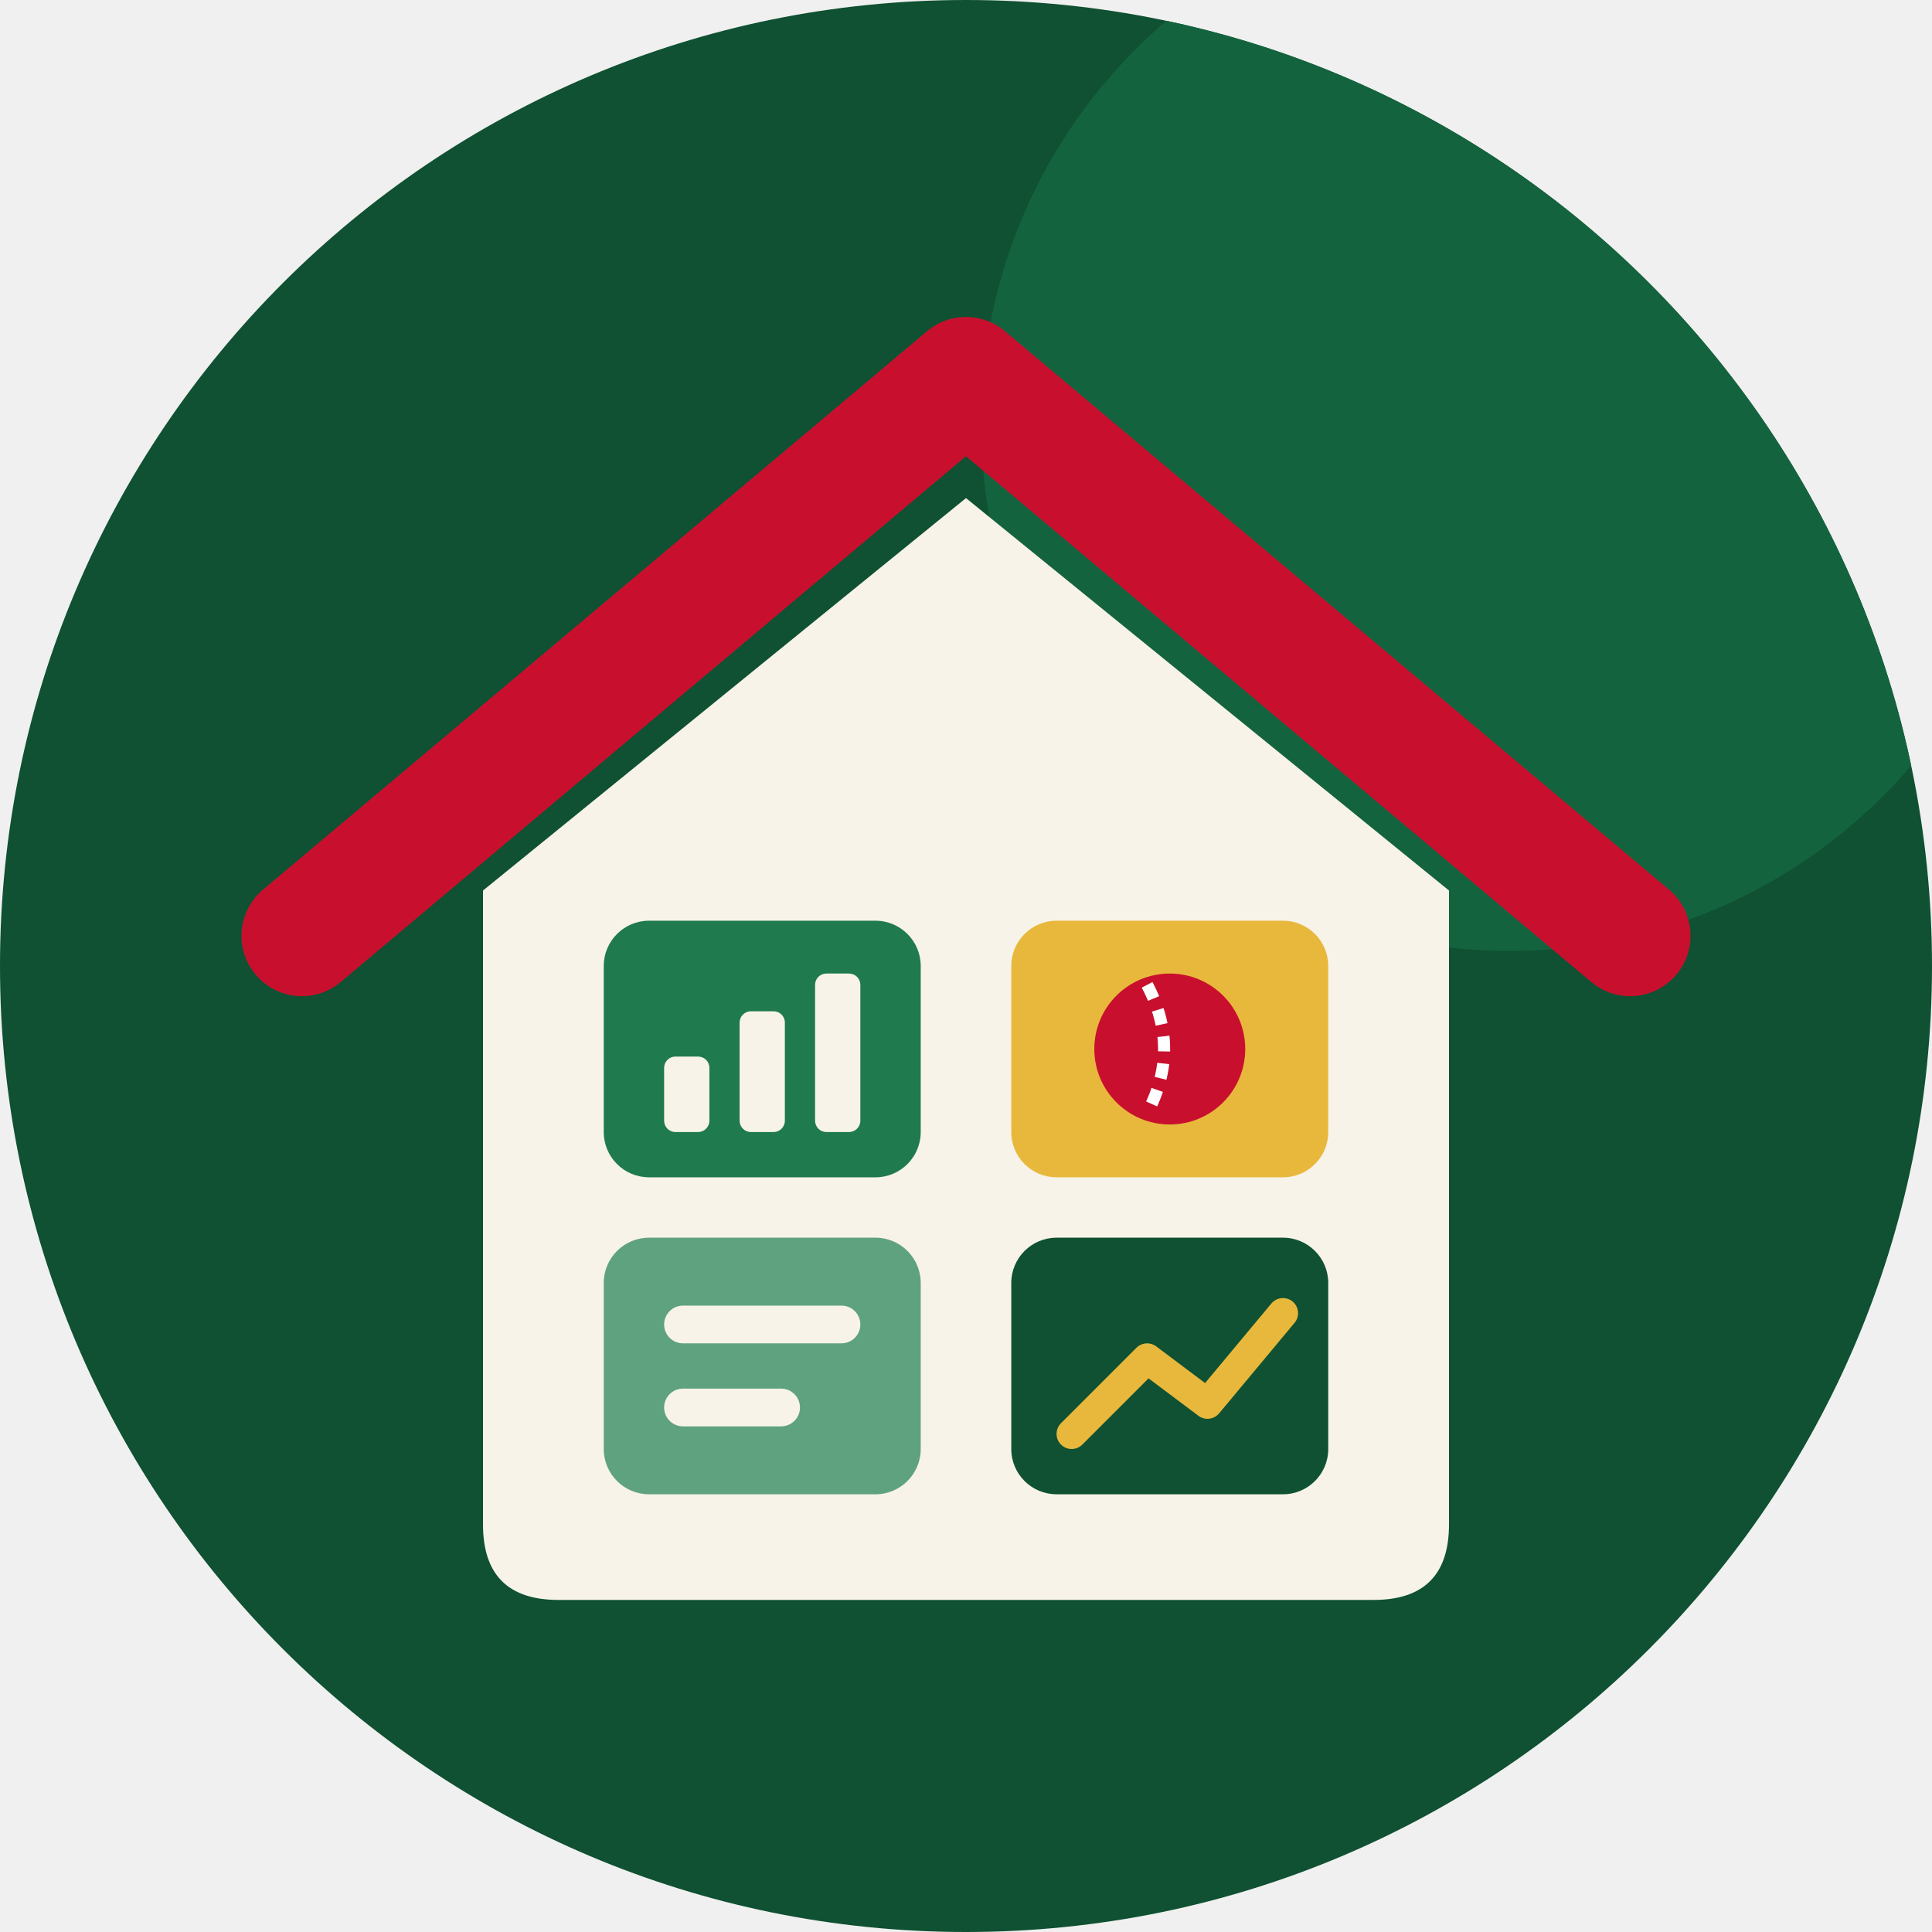
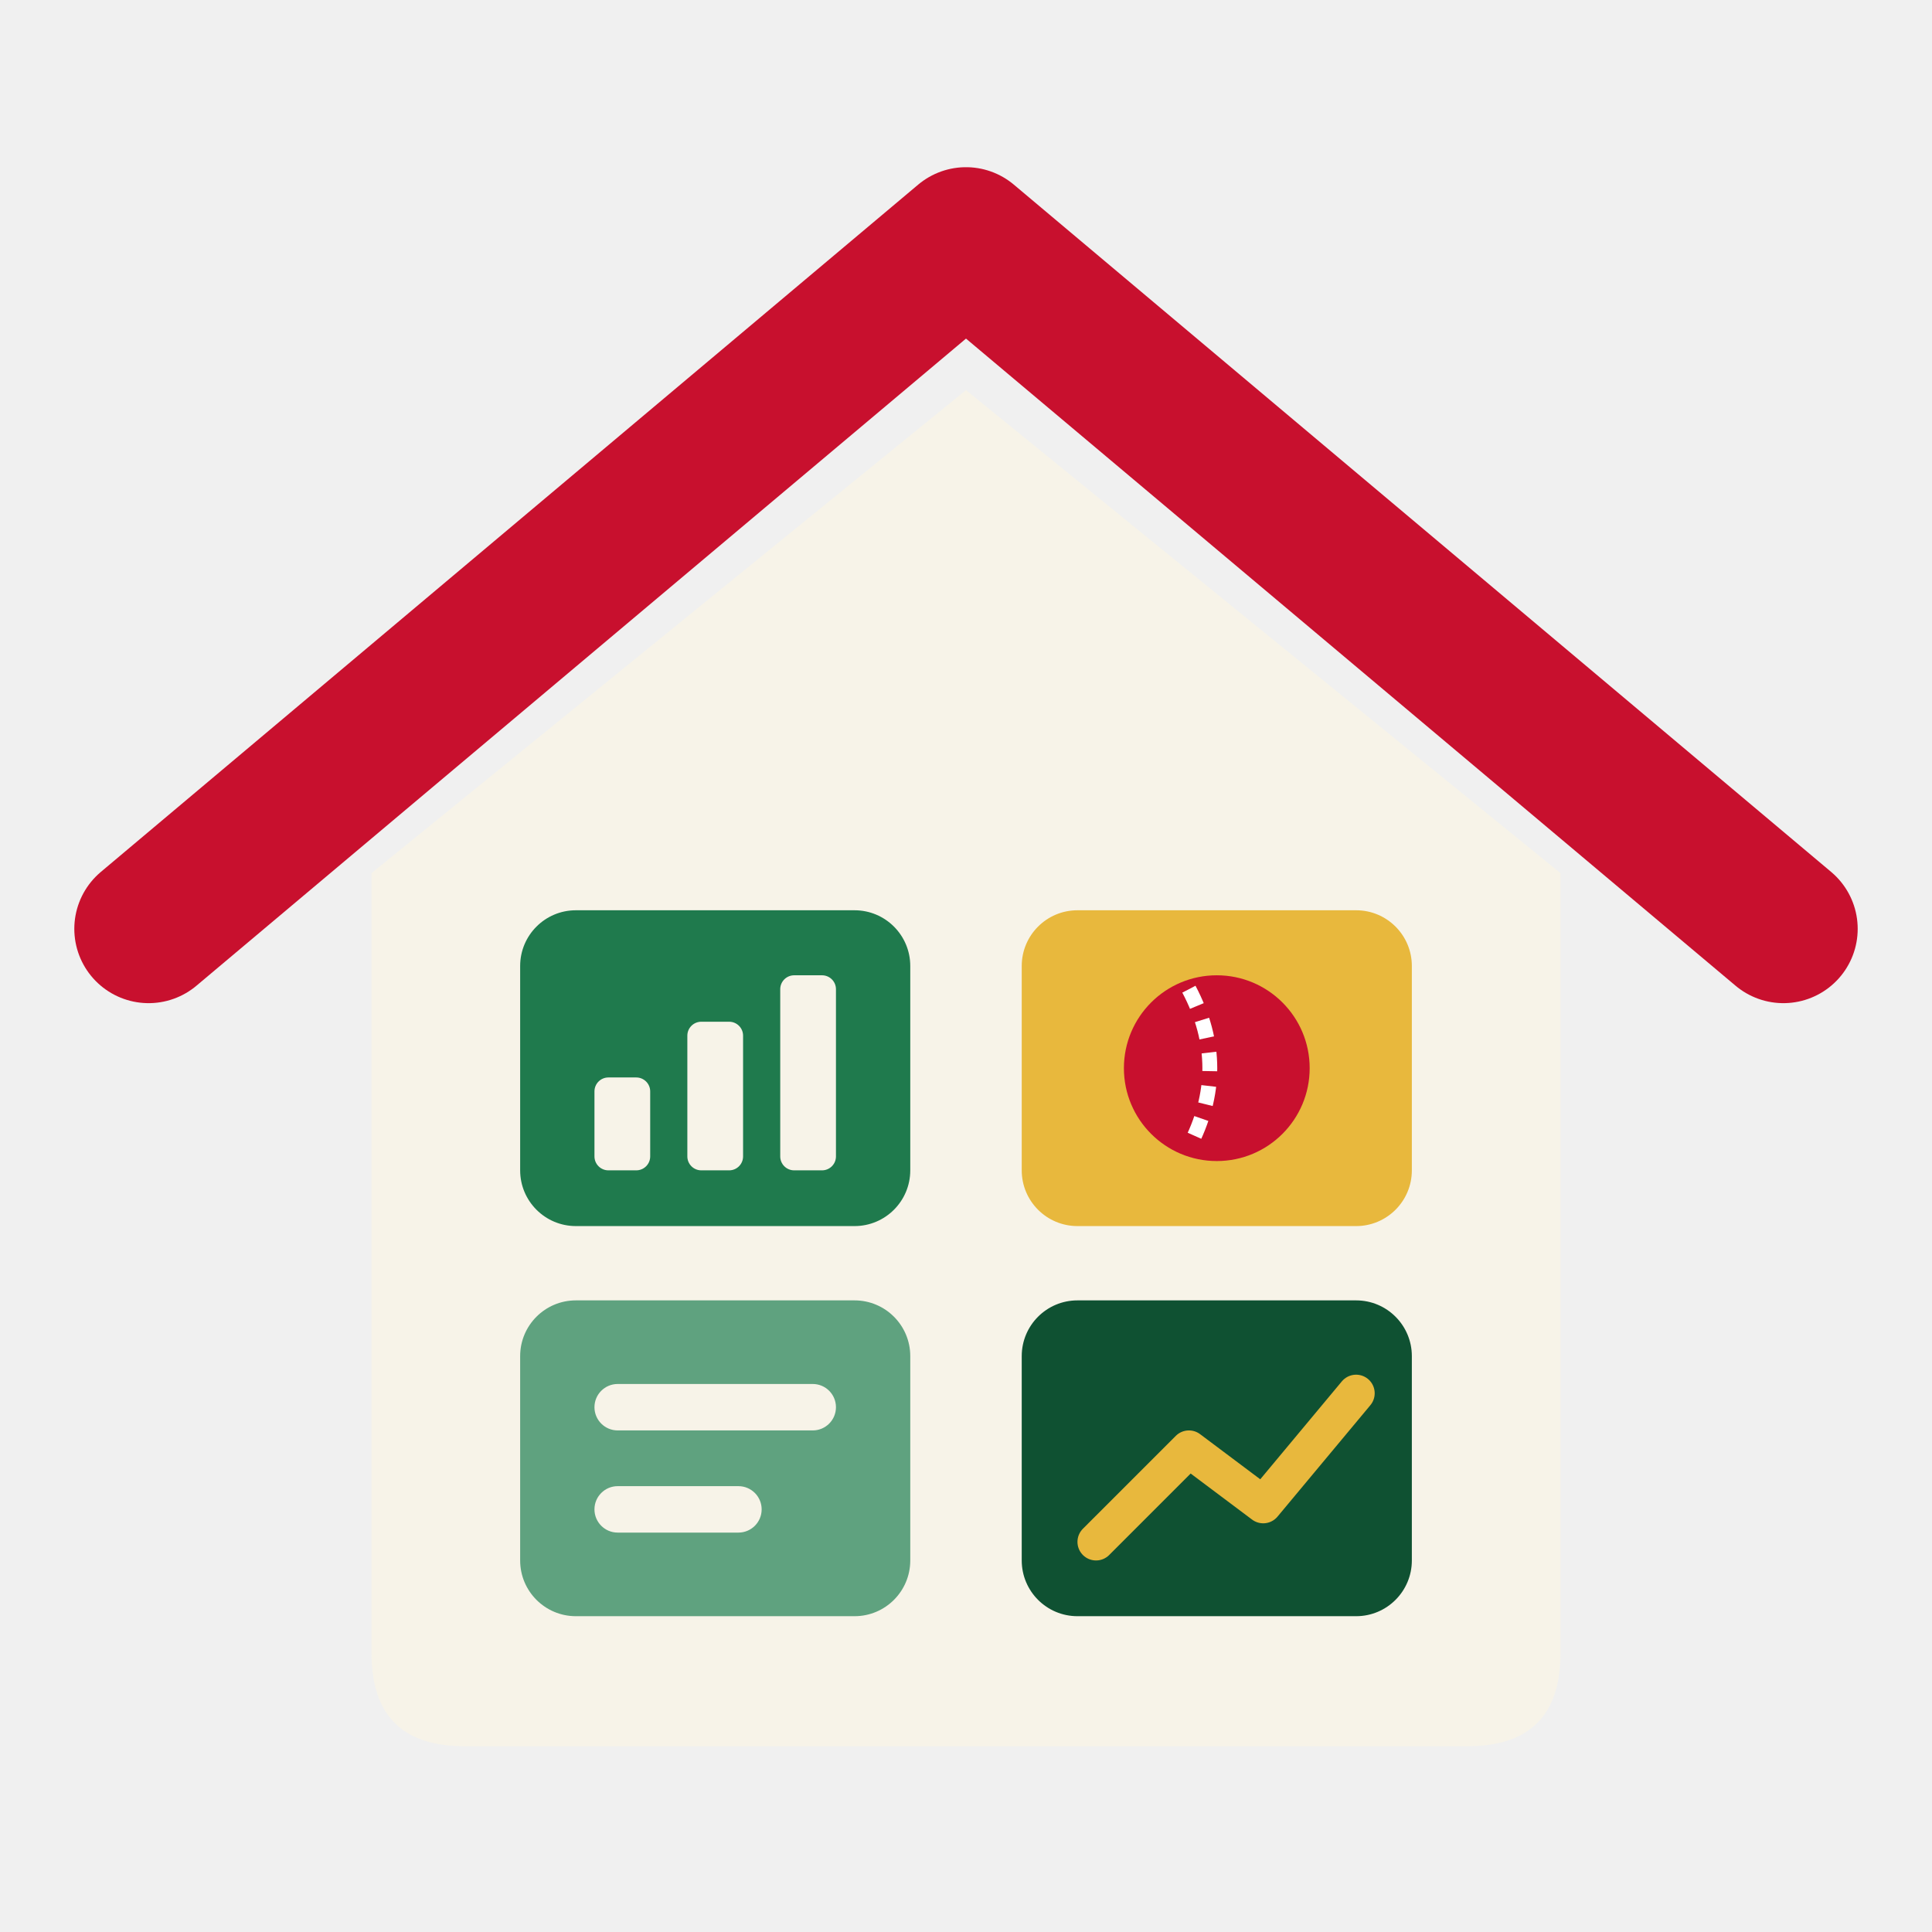
- <svg xmlns="http://www.w3.org/2000/svg" viewBox="0 0 256 256">
+ <svg xmlns="http://www.w3.org/2000/svg" viewBox="24 24 208 208">
  <defs>
    <clipPath id="c">
      <circle cx="128" cy="128" r="128" />
    </clipPath>
  </defs>
  <g clip-path="url(#c)">
-     <rect width="256" height="256" fill="#0F5132" />
-     <circle cx="200" cy="56" r="70" fill="#14633F" />
    <path d="M40 124 L128 50 L216 124" fill="none" stroke="#C8102E" stroke-width="16" stroke-linecap="round" stroke-linejoin="round" />
    <path d="M64 118 L128 66 L192 118 V202 Q192 212 182 212 H74 Q64 212 64 202 Z" fill="#F7F3E8" />
    <rect x="80" y="122" width="42" height="34" rx="6" fill="#1F7A4D" />
    <g fill="#F7F3E8">
      <rect x="88" y="140" width="6" height="10" rx="1.5" />
      <rect x="98" y="134" width="6" height="16" rx="1.5" />
      <rect x="108" y="129" width="6" height="21" rx="1.5" />
    </g>
    <rect x="134" y="122" width="42" height="34" rx="6" fill="#E8B83D" />
    <circle cx="155" cy="139" r="10" fill="#C8102E" />
    <path d="M152 130.5 Q156.5 139 152 147.5" fill="none" stroke="#FFFFFF" stroke-width="1.6" stroke-dasharray="2 1.6" />
    <rect x="80" y="164" width="42" height="34" rx="6" fill="#5FA27F" />
    <g fill="#F7F3E8">
      <rect x="88" y="173" width="26" height="5" rx="2.5" />
      <rect x="88" y="184" width="18" height="5" rx="2.5" />
    </g>
    <rect x="134" y="164" width="42" height="34" rx="6" fill="#0F5132" />
    <path d="M142 190 L152 180 L160 186 L170 174" fill="none" stroke="#E8B83D" stroke-width="4" stroke-linecap="round" stroke-linejoin="round" />
  </g>
</svg>
